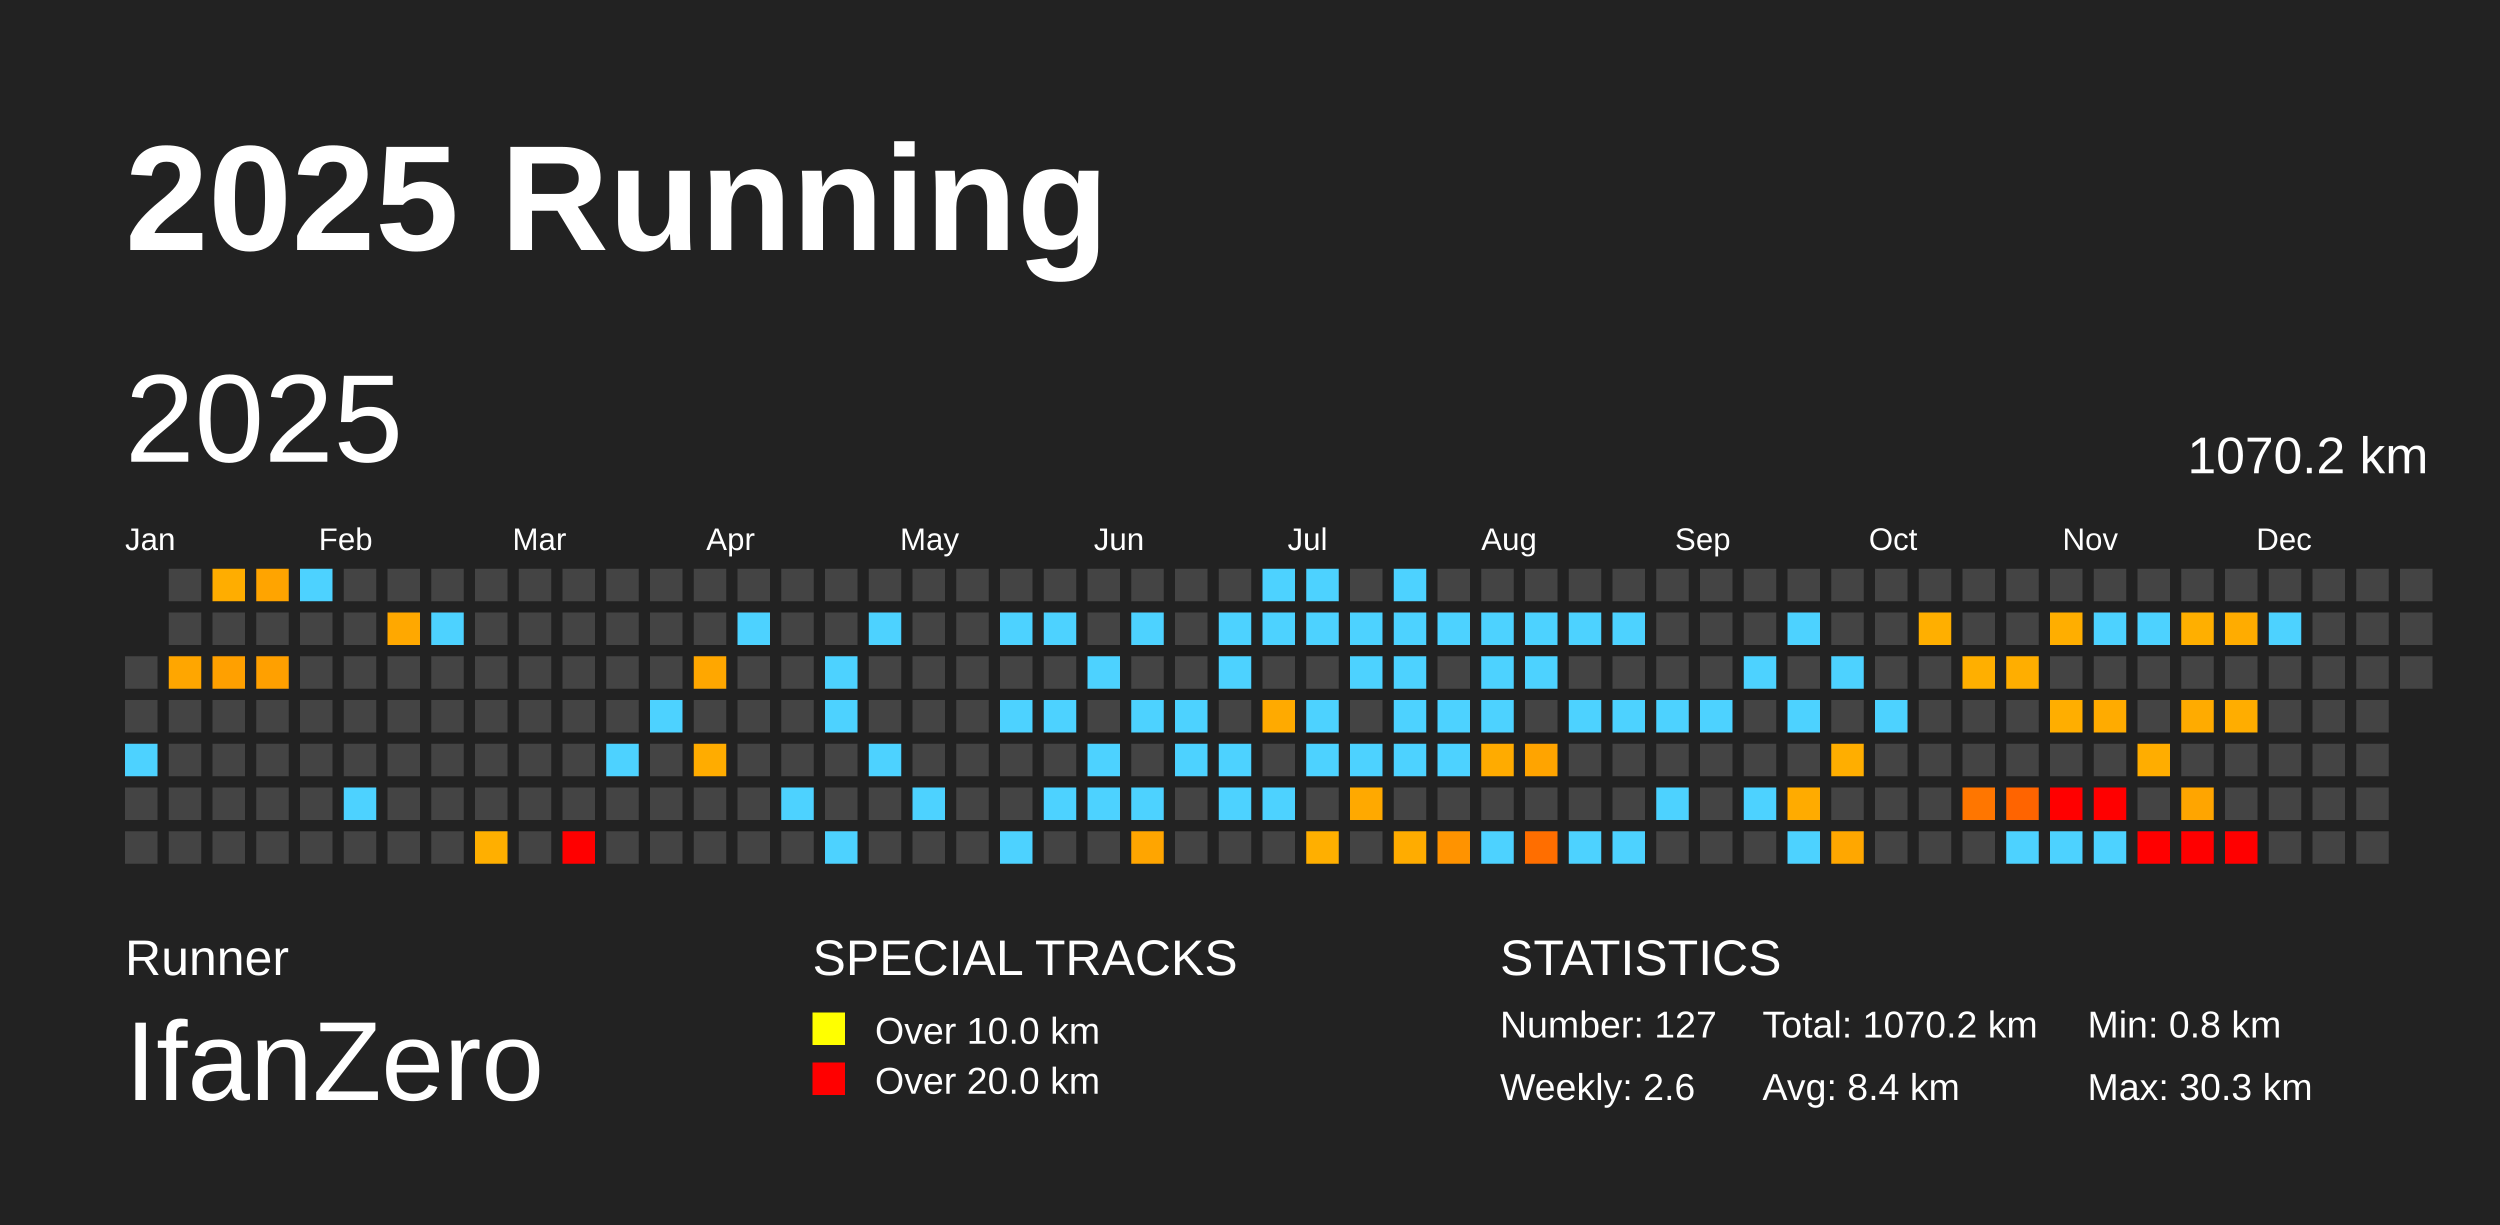
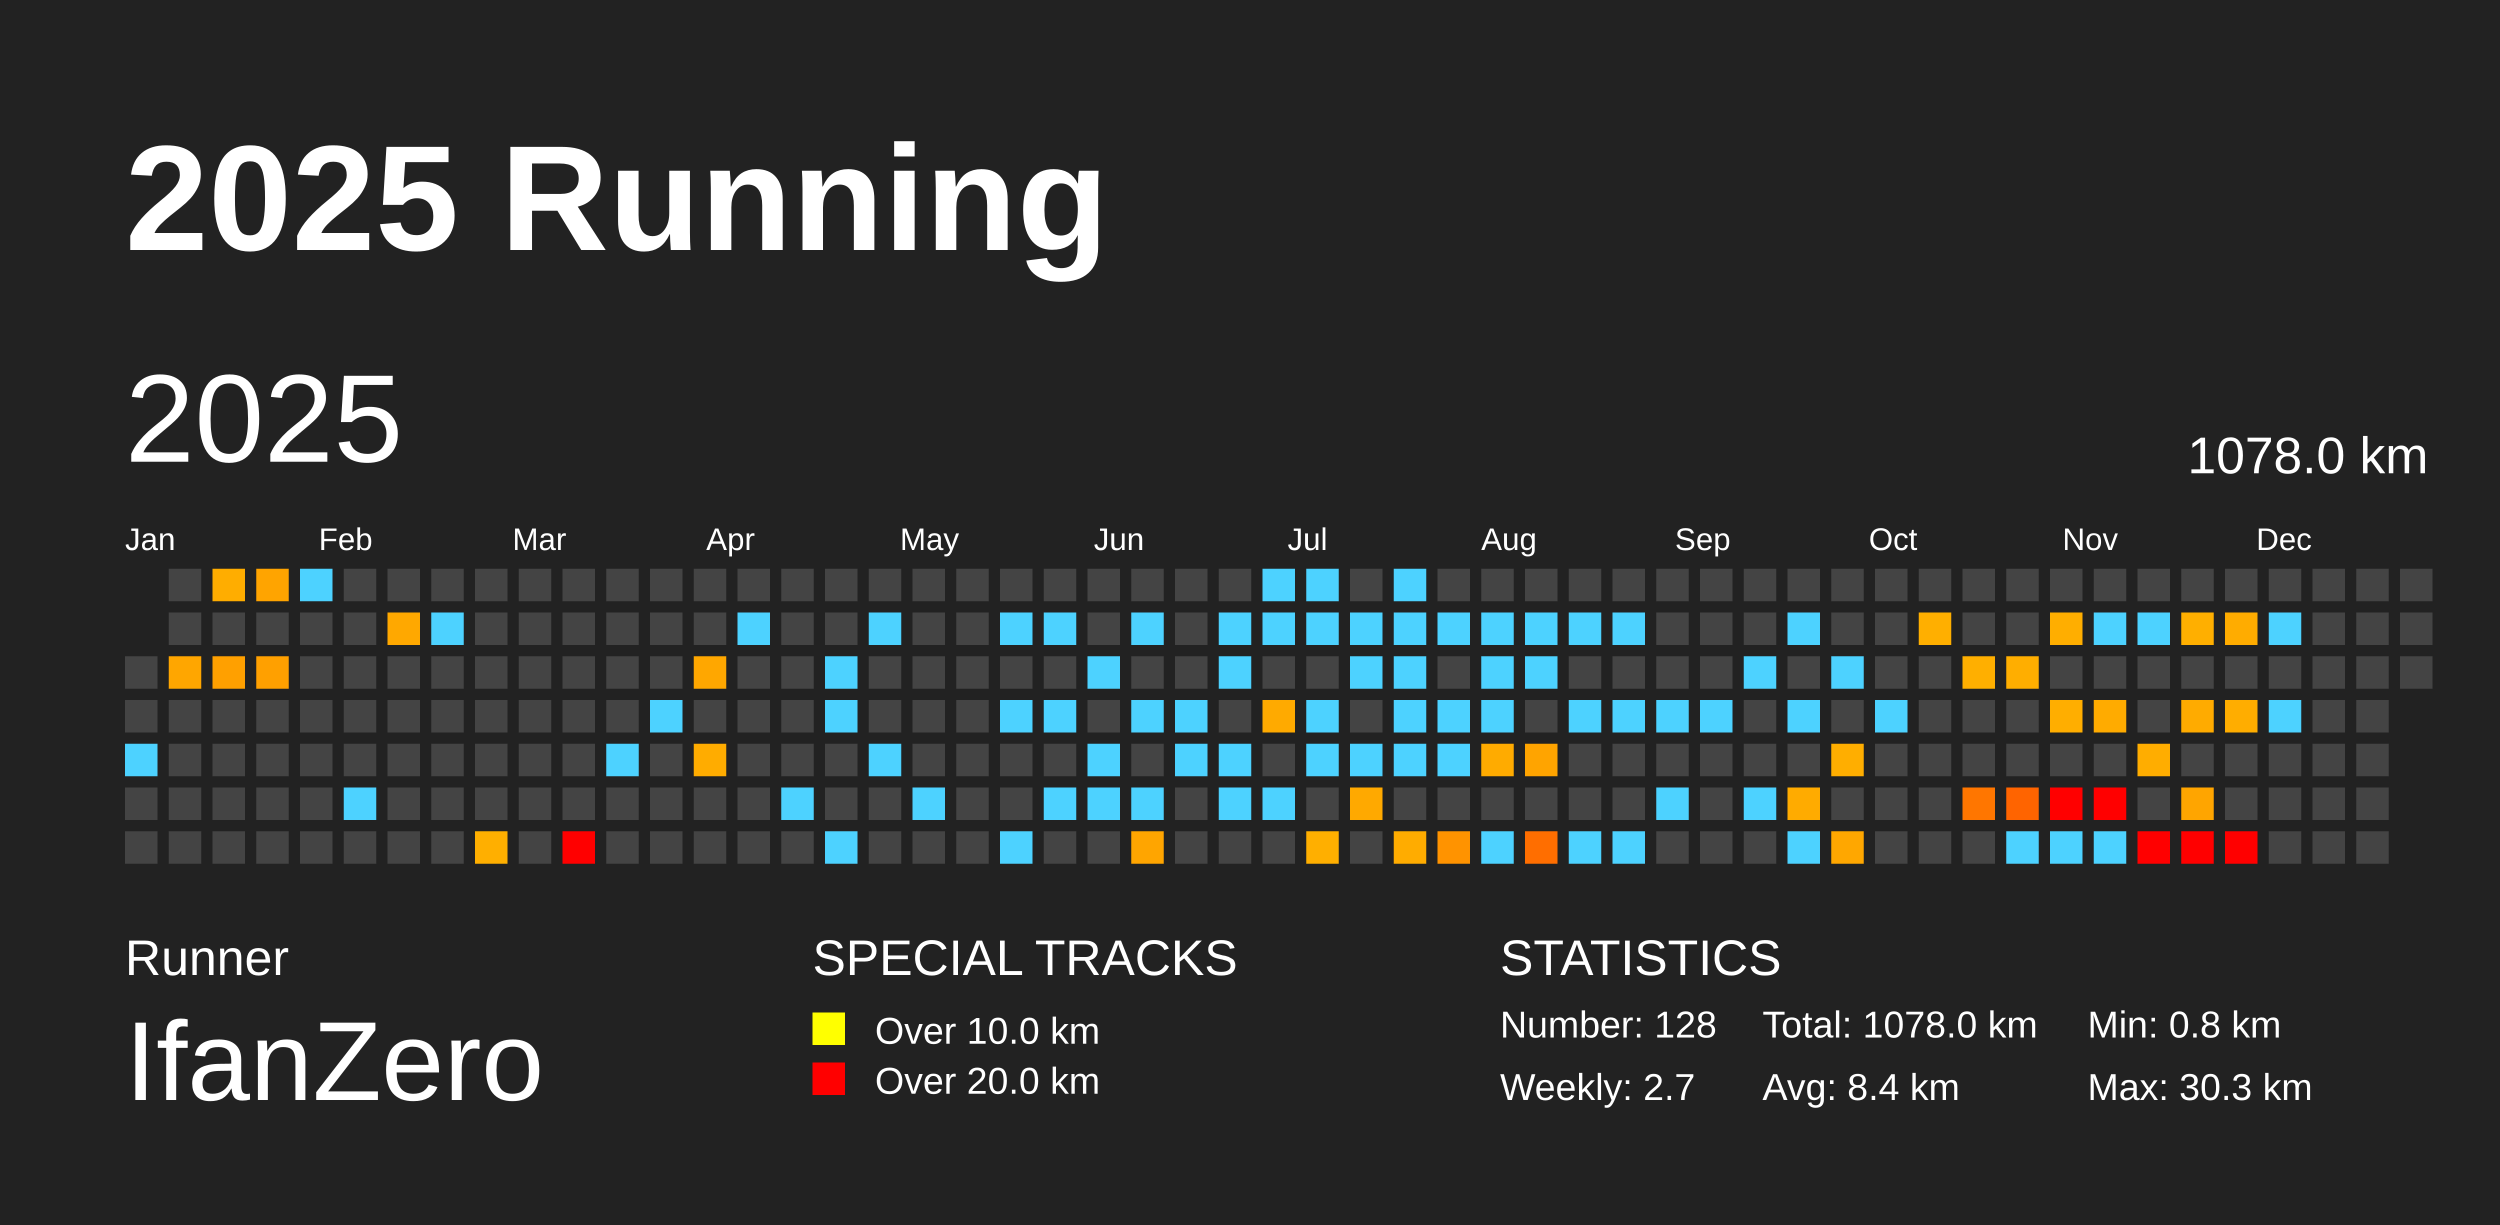
<svg xmlns="http://www.w3.org/2000/svg" baseProfile="full" height="98mm" version="1.1" viewBox="0,0,200,98" width="200mm">
  <defs />
  <rect fill="#222222" height="98" width="200" x="0" y="0" />
  <text fill="#FFFFFF" style="font-size:12px; font-family:Arial; font-weight:bold;" x="10" y="20">2025 Running</text>
  <text fill="#FFFFFF" style="font-size:4px; font-family:Arial" x="10" y="78">Runner</text>
  <text fill="#FFFFFF" style="font-size:9px; font-family:Arial" x="10" y="88">IfanZero</text>
  <text fill="#FFFFFF" style="font-size:4px; font-family:Arial" x="65" y="78">SPECIAL TRACKS</text>
  <rect fill="yellow" height="2.6" width="2.6" x="65" y="81" />
  <text fill="#FFFFFF" style="font-size:3px; font-family:Arial" x="70" y="83.5">Over 10.0 km</text>
  <rect fill="red" height="2.6" width="2.6" x="65" y="85" />
  <text fill="#FFFFFF" style="font-size:3px; font-family:Arial" x="70" y="87.5">Over 20.0 km</text>
  <text fill="#FFFFFF" style="font-size:4px; font-family:Arial" x="120" y="78">STATISTICS</text>
-   <text fill="#FFFFFF" style="font-size:3px; font-family:Arial" x="120" y="83">Number: 127</text>
-   <text fill="#FFFFFF" style="font-size:3px; font-family:Arial" x="120" y="88">Weekly: 2.6</text>
-   <text fill="#FFFFFF" style="font-size:3px; font-family:Arial" x="141" y="83">Total: 1070.2 km</text>
+   <text fill="#FFFFFF" style="font-size:3px; font-family:Arial" x="120" y="83">Number: 128</text>
+   <text fill="#FFFFFF" style="font-size:3px; font-family:Arial" x="120" y="88">Weekly: 2.7</text>
+   <text fill="#FFFFFF" style="font-size:3px; font-family:Arial" x="141" y="83">Total: 1078.0 km</text>
  <text fill="#FFFFFF" style="font-size:3px; font-family:Arial" x="141" y="88">Avg: 8.4 km</text>
  <text fill="#FFFFFF" style="font-size:3px; font-family:Arial" x="167" y="83">Min: 0.8 km</text>
  <text fill="#FFFFFF" style="font-size:3px; font-family:Arial" x="167" y="88">Max: 30.3 km</text>
  <text dominant-baseline="hanging" fill="#FFFFFF" style="font-size:10.0px; font-family:Arial;" x="10" y="30">2025</text>
-   <text dominant-baseline="hanging" fill="#FFFFFF" style="font-size:4.125px; font-family:Arial;" x="175" y="35">1070.2 km</text>
+   <text dominant-baseline="hanging" fill="#FFFFFF" style="font-size:4.125px; font-family:Arial;" x="175" y="35">1078.0 km</text>
  <text fill="#FFFFFF" style="font-size:2.5px; font-family:Arial" x="10.0" y="44">Jan</text>
  <text fill="#FFFFFF" style="font-size:2.5px; font-family:Arial" x="25.5" y="44">Feb</text>
  <text fill="#FFFFFF" style="font-size:2.5px; font-family:Arial" x="41.0" y="44">Mar</text>
  <text fill="#FFFFFF" style="font-size:2.5px; font-family:Arial" x="56.5" y="44">Apr</text>
  <text fill="#FFFFFF" style="font-size:2.5px; font-family:Arial" x="72.0" y="44">May</text>
  <text fill="#FFFFFF" style="font-size:2.5px; font-family:Arial" x="87.5" y="44">Jun</text>
  <text fill="#FFFFFF" style="font-size:2.5px; font-family:Arial" x="103.0" y="44">Jul</text>
  <text fill="#FFFFFF" style="font-size:2.5px; font-family:Arial" x="118.5" y="44">Aug</text>
  <text fill="#FFFFFF" style="font-size:2.5px; font-family:Arial" x="134.0" y="44">Sep</text>
  <text fill="#FFFFFF" style="font-size:2.5px; font-family:Arial" x="149.5" y="44">Oct</text>
  <text fill="#FFFFFF" style="font-size:2.5px; font-family:Arial" x="165.0" y="44">Nov</text>
  <text fill="#FFFFFF" style="font-size:2.5px; font-family:Arial" x="180.5" y="44">Dec</text>
  <rect fill="#444444" height="2.6" width="2.6" x="10.0" y="52.5" />
  <rect fill="#444444" height="2.6" width="2.6" x="10.0" y="56.0" />
  <rect fill="#4dd2ff" height="2.6" width="2.6" x="10.0" y="59.5" />
  <rect fill="#444444" height="2.6" width="2.6" x="10.0" y="63.0" />
  <rect fill="#444444" height="2.6" width="2.6" x="10.0" y="66.5" />
  <rect fill="#444444" height="2.6" width="2.6" x="13.5" y="45.5" />
  <rect fill="#444444" height="2.6" width="2.6" x="13.5" y="49.0" />
  <rect fill="#ffa600" height="2.6" width="2.6" x="13.5" y="52.5" />
  <rect fill="#444444" height="2.6" width="2.6" x="13.5" y="56.0" />
  <rect fill="#444444" height="2.6" width="2.6" x="13.5" y="59.5" />
  <rect fill="#444444" height="2.6" width="2.6" x="13.5" y="63.0" />
  <rect fill="#444444" height="2.6" width="2.6" x="13.5" y="66.5" />
  <rect fill="#ffad00" height="2.6" width="2.6" x="17.0" y="45.5" />
  <rect fill="#444444" height="2.6" width="2.6" x="17.0" y="49.0" />
  <rect fill="#ffa000" height="2.6" width="2.6" x="17.0" y="52.5" />
  <rect fill="#444444" height="2.6" width="2.6" x="17.0" y="56.0" />
  <rect fill="#444444" height="2.6" width="2.6" x="17.0" y="59.5" />
  <rect fill="#444444" height="2.6" width="2.6" x="17.0" y="63.0" />
  <rect fill="#444444" height="2.6" width="2.6" x="17.0" y="66.5" />
  <rect fill="#ffa400" height="2.6" width="2.6" x="20.5" y="45.5" />
  <rect fill="#444444" height="2.6" width="2.6" x="20.5" y="49.0" />
  <rect fill="#ffa000" height="2.6" width="2.6" x="20.5" y="52.5" />
  <rect fill="#444444" height="2.6" width="2.6" x="20.5" y="56.0" />
  <rect fill="#444444" height="2.6" width="2.6" x="20.5" y="59.5" />
  <rect fill="#444444" height="2.6" width="2.6" x="20.5" y="63.0" />
  <rect fill="#444444" height="2.6" width="2.6" x="20.5" y="66.5" />
  <rect fill="#4dd2ff" height="2.6" width="2.6" x="24.0" y="45.5" />
  <rect fill="#444444" height="2.6" width="2.6" x="24.0" y="49.0" />
  <rect fill="#444444" height="2.6" width="2.6" x="24.0" y="52.5" />
  <rect fill="#444444" height="2.6" width="2.6" x="24.0" y="56.0" />
  <rect fill="#444444" height="2.6" width="2.6" x="24.0" y="59.5" />
  <rect fill="#444444" height="2.6" width="2.6" x="24.0" y="63.0" />
  <rect fill="#444444" height="2.6" width="2.6" x="24.0" y="66.5" />
  <rect fill="#444444" height="2.6" width="2.6" x="27.5" y="45.5" />
  <rect fill="#444444" height="2.6" width="2.6" x="27.5" y="49.0" />
  <rect fill="#444444" height="2.6" width="2.6" x="27.5" y="52.5" />
  <rect fill="#444444" height="2.6" width="2.6" x="27.5" y="56.0" />
  <rect fill="#444444" height="2.6" width="2.6" x="27.5" y="59.5" />
  <rect fill="#4dd2ff" height="2.6" width="2.6" x="27.5" y="63.0" />
  <rect fill="#444444" height="2.6" width="2.6" x="27.5" y="66.5" />
  <rect fill="#444444" height="2.6" width="2.6" x="31.0" y="45.5" />
  <rect fill="#ffa800" height="2.6" width="2.6" x="31.0" y="49.0" />
  <rect fill="#444444" height="2.6" width="2.6" x="31.0" y="52.5" />
  <rect fill="#444444" height="2.6" width="2.6" x="31.0" y="56.0" />
  <rect fill="#444444" height="2.6" width="2.6" x="31.0" y="59.5" />
  <rect fill="#444444" height="2.6" width="2.6" x="31.0" y="63.0" />
  <rect fill="#444444" height="2.6" width="2.6" x="31.0" y="66.5" />
  <rect fill="#444444" height="2.6" width="2.6" x="34.5" y="45.5" />
  <rect fill="#4dd2ff" height="2.6" width="2.6" x="34.5" y="49.0" />
  <rect fill="#444444" height="2.6" width="2.6" x="34.5" y="52.5" />
  <rect fill="#444444" height="2.6" width="2.6" x="34.5" y="56.0" />
  <rect fill="#444444" height="2.6" width="2.6" x="34.5" y="59.5" />
  <rect fill="#444444" height="2.6" width="2.6" x="34.5" y="63.0" />
  <rect fill="#444444" height="2.6" width="2.6" x="34.5" y="66.5" />
  <rect fill="#444444" height="2.6" width="2.6" x="38.0" y="45.5" />
  <rect fill="#444444" height="2.6" width="2.6" x="38.0" y="49.0" />
  <rect fill="#444444" height="2.6" width="2.6" x="38.0" y="52.5" />
  <rect fill="#444444" height="2.6" width="2.6" x="38.0" y="56.0" />
  <rect fill="#444444" height="2.6" width="2.6" x="38.0" y="59.5" />
  <rect fill="#444444" height="2.6" width="2.6" x="38.0" y="63.0" />
  <rect fill="#ffaf00" height="2.6" width="2.6" x="38.0" y="66.5" />
  <rect fill="#444444" height="2.6" width="2.6" x="41.5" y="45.5" />
  <rect fill="#444444" height="2.6" width="2.6" x="41.5" y="49.0" />
  <rect fill="#444444" height="2.6" width="2.6" x="41.5" y="52.5" />
  <rect fill="#444444" height="2.6" width="2.6" x="41.5" y="56.0" />
  <rect fill="#444444" height="2.6" width="2.6" x="41.5" y="59.5" />
  <rect fill="#444444" height="2.6" width="2.6" x="41.5" y="63.0" />
  <rect fill="#444444" height="2.6" width="2.6" x="41.5" y="66.5" />
  <rect fill="#444444" height="2.6" width="2.6" x="45.0" y="45.5" />
  <rect fill="#444444" height="2.6" width="2.6" x="45.0" y="49.0" />
  <rect fill="#444444" height="2.6" width="2.6" x="45.0" y="52.5" />
  <rect fill="#444444" height="2.6" width="2.6" x="45.0" y="56.0" />
  <rect fill="#444444" height="2.6" width="2.6" x="45.0" y="59.5" />
  <rect fill="#444444" height="2.6" width="2.6" x="45.0" y="63.0" />
  <rect fill="red" height="2.6" width="2.6" x="45.0" y="66.5" />
  <rect fill="#444444" height="2.6" width="2.6" x="48.5" y="45.5" />
  <rect fill="#444444" height="2.6" width="2.6" x="48.5" y="49.0" />
  <rect fill="#444444" height="2.6" width="2.6" x="48.5" y="52.5" />
  <rect fill="#444444" height="2.6" width="2.6" x="48.5" y="56.0" />
  <rect fill="#4dd2ff" height="2.6" width="2.6" x="48.5" y="59.5" />
  <rect fill="#444444" height="2.6" width="2.6" x="48.5" y="63.0" />
  <rect fill="#444444" height="2.6" width="2.6" x="48.5" y="66.5" />
  <rect fill="#444444" height="2.6" width="2.6" x="52.0" y="45.5" />
  <rect fill="#444444" height="2.6" width="2.6" x="52.0" y="49.0" />
  <rect fill="#444444" height="2.6" width="2.6" x="52.0" y="52.5" />
  <rect fill="#4dd2ff" height="2.6" width="2.6" x="52.0" y="56.0" />
  <rect fill="#444444" height="2.6" width="2.6" x="52.0" y="59.5" />
  <rect fill="#444444" height="2.6" width="2.6" x="52.0" y="63.0" />
  <rect fill="#444444" height="2.6" width="2.6" x="52.0" y="66.5" />
  <rect fill="#444444" height="2.6" width="2.6" x="55.5" y="45.5" />
  <rect fill="#444444" height="2.6" width="2.6" x="55.5" y="49.0" />
  <rect fill="#ffa700" height="2.6" width="2.6" x="55.5" y="52.5" />
  <rect fill="#444444" height="2.6" width="2.6" x="55.5" y="56.0" />
  <rect fill="#ffac00" height="2.6" width="2.6" x="55.5" y="59.5" />
  <rect fill="#444444" height="2.6" width="2.6" x="55.5" y="63.0" />
  <rect fill="#444444" height="2.6" width="2.6" x="55.5" y="66.5" />
  <rect fill="#444444" height="2.6" width="2.6" x="59.0" y="45.5" />
  <rect fill="#4dd2ff" height="2.6" width="2.6" x="59.0" y="49.0" />
  <rect fill="#444444" height="2.6" width="2.6" x="59.0" y="52.5" />
  <rect fill="#444444" height="2.6" width="2.6" x="59.0" y="56.0" />
  <rect fill="#444444" height="2.6" width="2.6" x="59.0" y="59.5" />
  <rect fill="#444444" height="2.6" width="2.6" x="59.0" y="63.0" />
  <rect fill="#444444" height="2.6" width="2.6" x="59.0" y="66.5" />
  <rect fill="#444444" height="2.6" width="2.6" x="62.5" y="45.5" />
  <rect fill="#444444" height="2.6" width="2.6" x="62.5" y="49.0" />
  <rect fill="#444444" height="2.6" width="2.6" x="62.5" y="52.5" />
  <rect fill="#444444" height="2.6" width="2.6" x="62.5" y="56.0" />
  <rect fill="#444444" height="2.6" width="2.6" x="62.5" y="59.5" />
  <rect fill="#4dd2ff" height="2.6" width="2.6" x="62.5" y="63.0" />
  <rect fill="#444444" height="2.6" width="2.6" x="62.5" y="66.5" />
  <rect fill="#444444" height="2.6" width="2.6" x="66.0" y="45.5" />
  <rect fill="#444444" height="2.6" width="2.6" x="66.0" y="49.0" />
  <rect fill="#4dd2ff" height="2.6" width="2.6" x="66.0" y="52.5" />
  <rect fill="#4dd2ff" height="2.6" width="2.6" x="66.0" y="56.0" />
  <rect fill="#444444" height="2.6" width="2.6" x="66.0" y="59.5" />
  <rect fill="#444444" height="2.6" width="2.6" x="66.0" y="63.0" />
  <rect fill="#4dd2ff" height="2.6" width="2.6" x="66.0" y="66.5" />
  <rect fill="#444444" height="2.6" width="2.6" x="69.5" y="45.5" />
  <rect fill="#4dd2ff" height="2.6" width="2.6" x="69.5" y="49.0" />
  <rect fill="#444444" height="2.6" width="2.6" x="69.5" y="52.5" />
  <rect fill="#444444" height="2.6" width="2.6" x="69.5" y="56.0" />
  <rect fill="#4dd2ff" height="2.6" width="2.6" x="69.5" y="59.5" />
  <rect fill="#444444" height="2.6" width="2.6" x="69.5" y="63.0" />
  <rect fill="#444444" height="2.6" width="2.6" x="69.5" y="66.5" />
  <rect fill="#444444" height="2.6" width="2.6" x="73.0" y="45.5" />
  <rect fill="#444444" height="2.6" width="2.6" x="73.0" y="49.0" />
  <rect fill="#444444" height="2.6" width="2.6" x="73.0" y="52.5" />
  <rect fill="#444444" height="2.6" width="2.6" x="73.0" y="56.0" />
  <rect fill="#444444" height="2.6" width="2.6" x="73.0" y="59.5" />
  <rect fill="#4dd2ff" height="2.6" width="2.6" x="73.0" y="63.0" />
  <rect fill="#444444" height="2.6" width="2.6" x="73.0" y="66.5" />
  <rect fill="#444444" height="2.6" width="2.6" x="76.5" y="45.5" />
  <rect fill="#444444" height="2.6" width="2.6" x="76.5" y="49.0" />
  <rect fill="#444444" height="2.6" width="2.6" x="76.5" y="52.5" />
  <rect fill="#444444" height="2.6" width="2.6" x="76.5" y="56.0" />
  <rect fill="#444444" height="2.6" width="2.6" x="76.5" y="59.5" />
  <rect fill="#444444" height="2.6" width="2.6" x="76.5" y="63.0" />
  <rect fill="#444444" height="2.6" width="2.6" x="76.5" y="66.5" />
  <rect fill="#444444" height="2.6" width="2.6" x="80.0" y="45.5" />
  <rect fill="#4dd2ff" height="2.6" width="2.6" x="80.0" y="49.0" />
  <rect fill="#444444" height="2.6" width="2.6" x="80.0" y="52.5" />
  <rect fill="#4dd2ff" height="2.6" width="2.6" x="80.0" y="56.0" />
  <rect fill="#444444" height="2.6" width="2.6" x="80.0" y="59.5" />
  <rect fill="#444444" height="2.6" width="2.6" x="80.0" y="63.0" />
  <rect fill="#4dd2ff" height="2.6" width="2.6" x="80.0" y="66.5" />
  <rect fill="#444444" height="2.6" width="2.6" x="83.5" y="45.5" />
  <rect fill="#4dd2ff" height="2.6" width="2.6" x="83.5" y="49.0" />
  <rect fill="#444444" height="2.6" width="2.6" x="83.5" y="52.5" />
  <rect fill="#4dd2ff" height="2.6" width="2.6" x="83.5" y="56.0" />
  <rect fill="#444444" height="2.6" width="2.6" x="83.5" y="59.5" />
  <rect fill="#4dd2ff" height="2.6" width="2.6" x="83.5" y="63.0" />
  <rect fill="#444444" height="2.6" width="2.6" x="83.5" y="66.5" />
  <rect fill="#444444" height="2.6" width="2.6" x="87.0" y="45.5" />
  <rect fill="#444444" height="2.6" width="2.6" x="87.0" y="49.0" />
  <rect fill="#4dd2ff" height="2.6" width="2.6" x="87.0" y="52.5" />
  <rect fill="#444444" height="2.6" width="2.6" x="87.0" y="56.0" />
  <rect fill="#4dd2ff" height="2.6" width="2.6" x="87.0" y="59.5" />
  <rect fill="#4dd2ff" height="2.6" width="2.6" x="87.0" y="63.0" />
  <rect fill="#444444" height="2.6" width="2.6" x="87.0" y="66.5" />
  <rect fill="#444444" height="2.6" width="2.6" x="90.5" y="45.5" />
  <rect fill="#4dd2ff" height="2.6" width="2.6" x="90.5" y="49.0" />
  <rect fill="#444444" height="2.6" width="2.6" x="90.5" y="52.5" />
  <rect fill="#4dd2ff" height="2.6" width="2.6" x="90.5" y="56.0" />
  <rect fill="#444444" height="2.6" width="2.6" x="90.5" y="59.5" />
  <rect fill="#4dd2ff" height="2.6" width="2.6" x="90.5" y="63.0" />
  <rect fill="#ffa500" height="2.6" width="2.6" x="90.5" y="66.5" />
  <rect fill="#444444" height="2.6" width="2.6" x="94.0" y="45.5" />
  <rect fill="#444444" height="2.6" width="2.6" x="94.0" y="49.0" />
  <rect fill="#444444" height="2.6" width="2.6" x="94.0" y="52.5" />
  <rect fill="#4dd2ff" height="2.6" width="2.6" x="94.0" y="56.0" />
  <rect fill="#4dd2ff" height="2.6" width="2.6" x="94.0" y="59.5" />
  <rect fill="#444444" height="2.6" width="2.6" x="94.0" y="63.0" />
  <rect fill="#444444" height="2.6" width="2.6" x="94.0" y="66.5" />
  <rect fill="#444444" height="2.6" width="2.6" x="97.5" y="45.5" />
  <rect fill="#4dd2ff" height="2.6" width="2.6" x="97.5" y="49.0" />
  <rect fill="#4dd2ff" height="2.6" width="2.6" x="97.5" y="52.5" />
  <rect fill="#444444" height="2.6" width="2.6" x="97.5" y="56.0" />
  <rect fill="#4dd2ff" height="2.6" width="2.6" x="97.5" y="59.5" />
  <rect fill="#4dd2ff" height="2.6" width="2.6" x="97.5" y="63.0" />
  <rect fill="#444444" height="2.6" width="2.6" x="97.5" y="66.5" />
  <rect fill="#4dd2ff" height="2.6" width="2.6" x="101.0" y="45.5" />
  <rect fill="#4dd2ff" height="2.6" width="2.6" x="101.0" y="49.0" />
  <rect fill="#444444" height="2.6" width="2.6" x="101.0" y="52.5" />
  <rect fill="#ffaa00" height="2.6" width="2.6" x="101.0" y="56.0" />
  <rect fill="#444444" height="2.6" width="2.6" x="101.0" y="59.5" />
  <rect fill="#4dd2ff" height="2.6" width="2.6" x="101.0" y="63.0" />
  <rect fill="#444444" height="2.6" width="2.6" x="101.0" y="66.5" />
  <rect fill="#4dd2ff" height="2.6" width="2.6" x="104.5" y="45.5" />
  <rect fill="#4dd2ff" height="2.6" width="2.6" x="104.5" y="49.0" />
  <rect fill="#444444" height="2.6" width="2.6" x="104.5" y="52.5" />
  <rect fill="#4dd2ff" height="2.6" width="2.6" x="104.5" y="56.0" />
  <rect fill="#4dd2ff" height="2.6" width="2.6" x="104.5" y="59.5" />
  <rect fill="#444444" height="2.6" width="2.6" x="104.5" y="63.0" />
  <rect fill="#ffaf00" height="2.6" width="2.6" x="104.5" y="66.5" />
  <rect fill="#444444" height="2.6" width="2.6" x="108.0" y="45.5" />
  <rect fill="#4dd2ff" height="2.6" width="2.6" x="108.0" y="49.0" />
  <rect fill="#4dd2ff" height="2.6" width="2.6" x="108.0" y="52.5" />
  <rect fill="#444444" height="2.6" width="2.6" x="108.0" y="56.0" />
  <rect fill="#4dd2ff" height="2.6" width="2.6" x="108.0" y="59.5" />
  <rect fill="#ffa900" height="2.6" width="2.6" x="108.0" y="63.0" />
  <rect fill="#444444" height="2.6" width="2.6" x="108.0" y="66.5" />
  <rect fill="#4dd2ff" height="2.6" width="2.6" x="111.5" y="45.5" />
  <rect fill="#4dd2ff" height="2.6" width="2.6" x="111.5" y="49.0" />
  <rect fill="#4dd2ff" height="2.6" width="2.6" x="111.5" y="52.5" />
  <rect fill="#4dd2ff" height="2.6" width="2.6" x="111.5" y="56.0" />
  <rect fill="#4dd2ff" height="2.6" width="2.6" x="111.5" y="59.5" />
  <rect fill="#444444" height="2.6" width="2.6" x="111.5" y="63.0" />
  <rect fill="#ffac00" height="2.6" width="2.6" x="111.5" y="66.5" />
  <rect fill="#444444" height="2.6" width="2.6" x="115.0" y="45.5" />
  <rect fill="#4dd2ff" height="2.6" width="2.6" x="115.0" y="49.0" />
  <rect fill="#444444" height="2.6" width="2.6" x="115.0" y="52.5" />
  <rect fill="#4dd2ff" height="2.6" width="2.6" x="115.0" y="56.0" />
  <rect fill="#4dd2ff" height="2.6" width="2.6" x="115.0" y="59.5" />
  <rect fill="#444444" height="2.6" width="2.6" x="115.0" y="63.0" />
  <rect fill="#ff9300" height="2.6" width="2.6" x="115.0" y="66.5" />
  <rect fill="#444444" height="2.6" width="2.6" x="118.5" y="45.5" />
  <rect fill="#4dd2ff" height="2.6" width="2.6" x="118.5" y="49.0" />
  <rect fill="#4dd2ff" height="2.6" width="2.6" x="118.5" y="52.5" />
  <rect fill="#4dd2ff" height="2.6" width="2.6" x="118.5" y="56.0" />
  <rect fill="#ffab00" height="2.6" width="2.6" x="118.5" y="59.5" />
  <rect fill="#444444" height="2.6" width="2.6" x="118.5" y="63.0" />
  <rect fill="#4dd2ff" height="2.6" width="2.6" x="118.5" y="66.5" />
  <rect fill="#444444" height="2.6" width="2.6" x="122.0" y="45.5" />
  <rect fill="#4dd2ff" height="2.6" width="2.6" x="122.0" y="49.0" />
  <rect fill="#4dd2ff" height="2.6" width="2.6" x="122.0" y="52.5" />
  <rect fill="#444444" height="2.6" width="2.6" x="122.0" y="56.0" />
  <rect fill="#ffa400" height="2.6" width="2.6" x="122.0" y="59.5" />
  <rect fill="#444444" height="2.6" width="2.6" x="122.0" y="63.0" />
  <rect fill="#ff6e00" height="2.6" width="2.6" x="122.0" y="66.5" />
  <rect fill="#444444" height="2.6" width="2.6" x="125.5" y="45.5" />
  <rect fill="#4dd2ff" height="2.6" width="2.6" x="125.5" y="49.0" />
  <rect fill="#444444" height="2.6" width="2.6" x="125.5" y="52.5" />
  <rect fill="#4dd2ff" height="2.6" width="2.6" x="125.5" y="56.0" />
  <rect fill="#444444" height="2.6" width="2.6" x="125.5" y="59.5" />
  <rect fill="#444444" height="2.6" width="2.6" x="125.5" y="63.0" />
  <rect fill="#4dd2ff" height="2.6" width="2.6" x="125.5" y="66.5" />
  <rect fill="#444444" height="2.6" width="2.6" x="129.0" y="45.5" />
  <rect fill="#4dd2ff" height="2.6" width="2.6" x="129.0" y="49.0" />
  <rect fill="#444444" height="2.6" width="2.6" x="129.0" y="52.5" />
  <rect fill="#4dd2ff" height="2.6" width="2.6" x="129.0" y="56.0" />
  <rect fill="#444444" height="2.6" width="2.6" x="129.0" y="59.5" />
  <rect fill="#444444" height="2.6" width="2.6" x="129.0" y="63.0" />
  <rect fill="#4dd2ff" height="2.6" width="2.6" x="129.0" y="66.5" />
  <rect fill="#444444" height="2.6" width="2.6" x="132.5" y="45.5" />
  <rect fill="#444444" height="2.6" width="2.6" x="132.5" y="49.0" />
  <rect fill="#444444" height="2.6" width="2.6" x="132.5" y="52.5" />
  <rect fill="#4dd2ff" height="2.6" width="2.6" x="132.5" y="56.0" />
  <rect fill="#444444" height="2.6" width="2.6" x="132.5" y="59.5" />
  <rect fill="#4dd2ff" height="2.6" width="2.6" x="132.5" y="63.0" />
  <rect fill="#444444" height="2.6" width="2.6" x="132.5" y="66.5" />
  <rect fill="#444444" height="2.6" width="2.6" x="136.0" y="45.5" />
  <rect fill="#444444" height="2.6" width="2.6" x="136.0" y="49.0" />
  <rect fill="#444444" height="2.6" width="2.6" x="136.0" y="52.5" />
  <rect fill="#4dd2ff" height="2.6" width="2.6" x="136.0" y="56.0" />
  <rect fill="#444444" height="2.6" width="2.6" x="136.0" y="59.5" />
  <rect fill="#444444" height="2.6" width="2.6" x="136.0" y="63.0" />
  <rect fill="#444444" height="2.6" width="2.6" x="136.0" y="66.5" />
  <rect fill="#444444" height="2.6" width="2.6" x="139.5" y="45.5" />
  <rect fill="#444444" height="2.6" width="2.6" x="139.5" y="49.0" />
  <rect fill="#4dd2ff" height="2.6" width="2.6" x="139.5" y="52.5" />
  <rect fill="#444444" height="2.6" width="2.6" x="139.5" y="56.0" />
  <rect fill="#444444" height="2.6" width="2.6" x="139.5" y="59.5" />
  <rect fill="#4dd2ff" height="2.6" width="2.6" x="139.5" y="63.0" />
  <rect fill="#444444" height="2.6" width="2.6" x="139.5" y="66.5" />
  <rect fill="#444444" height="2.6" width="2.6" x="143.0" y="45.5" />
  <rect fill="#4dd2ff" height="2.6" width="2.6" x="143.0" y="49.0" />
  <rect fill="#444444" height="2.6" width="2.6" x="143.0" y="52.5" />
  <rect fill="#4dd2ff" height="2.6" width="2.6" x="143.0" y="56.0" />
  <rect fill="#444444" height="2.6" width="2.6" x="143.0" y="59.5" />
  <rect fill="#ffab00" height="2.6" width="2.6" x="143.0" y="63.0" />
  <rect fill="#4dd2ff" height="2.6" width="2.6" x="143.0" y="66.5" />
  <rect fill="#444444" height="2.6" width="2.6" x="146.5" y="45.5" />
  <rect fill="#444444" height="2.6" width="2.6" x="146.5" y="49.0" />
  <rect fill="#4dd2ff" height="2.6" width="2.6" x="146.5" y="52.5" />
  <rect fill="#444444" height="2.6" width="2.6" x="146.5" y="56.0" />
  <rect fill="#ffae00" height="2.6" width="2.6" x="146.5" y="59.5" />
  <rect fill="#444444" height="2.6" width="2.6" x="146.5" y="63.0" />
  <rect fill="#ffa700" height="2.6" width="2.6" x="146.5" y="66.5" />
  <rect fill="#444444" height="2.6" width="2.6" x="150.0" y="45.5" />
  <rect fill="#444444" height="2.6" width="2.6" x="150.0" y="49.0" />
  <rect fill="#444444" height="2.6" width="2.6" x="150.0" y="52.5" />
  <rect fill="#4dd2ff" height="2.6" width="2.6" x="150.0" y="56.0" />
  <rect fill="#444444" height="2.6" width="2.6" x="150.0" y="59.5" />
  <rect fill="#444444" height="2.6" width="2.6" x="150.0" y="63.0" />
  <rect fill="#444444" height="2.6" width="2.6" x="150.0" y="66.5" />
  <rect fill="#444444" height="2.6" width="2.6" x="153.5" y="45.5" />
  <rect fill="#ffaf00" height="2.6" width="2.6" x="153.5" y="49.0" />
  <rect fill="#444444" height="2.6" width="2.6" x="153.5" y="52.5" />
  <rect fill="#444444" height="2.6" width="2.6" x="153.5" y="56.0" />
  <rect fill="#444444" height="2.6" width="2.6" x="153.5" y="59.5" />
  <rect fill="#444444" height="2.6" width="2.6" x="153.5" y="63.0" />
  <rect fill="#444444" height="2.6" width="2.6" x="153.5" y="66.5" />
  <rect fill="#444444" height="2.6" width="2.6" x="157.0" y="45.5" />
  <rect fill="#444444" height="2.6" width="2.6" x="157.0" y="49.0" />
  <rect fill="#ffaf00" height="2.6" width="2.6" x="157.0" y="52.5" />
  <rect fill="#444444" height="2.6" width="2.6" x="157.0" y="56.0" />
  <rect fill="#444444" height="2.6" width="2.6" x="157.0" y="59.5" />
  <rect fill="#ff7600" height="2.6" width="2.6" x="157.0" y="63.0" />
  <rect fill="#444444" height="2.6" width="2.6" x="157.0" y="66.5" />
  <rect fill="#444444" height="2.6" width="2.6" x="160.5" y="45.5" />
  <rect fill="#444444" height="2.6" width="2.6" x="160.5" y="49.0" />
  <rect fill="#ffae00" height="2.6" width="2.6" x="160.5" y="52.5" />
  <rect fill="#444444" height="2.6" width="2.6" x="160.5" y="56.0" />
  <rect fill="#444444" height="2.6" width="2.6" x="160.5" y="59.5" />
  <rect fill="#ff6400" height="2.6" width="2.6" x="160.5" y="63.0" />
  <rect fill="#4dd2ff" height="2.6" width="2.6" x="160.5" y="66.5" />
  <rect fill="#444444" height="2.6" width="2.6" x="164.0" y="45.5" />
  <rect fill="#ffae00" height="2.6" width="2.6" x="164.0" y="49.0" />
  <rect fill="#444444" height="2.6" width="2.6" x="164.0" y="52.5" />
  <rect fill="#ffae00" height="2.6" width="2.6" x="164.0" y="56.0" />
  <rect fill="#444444" height="2.6" width="2.6" x="164.0" y="59.5" />
  <rect fill="red" height="2.6" width="2.6" x="164.0" y="63.0" />
  <rect fill="#4dd2ff" height="2.6" width="2.6" x="164.0" y="66.5" />
  <rect fill="#444444" height="2.6" width="2.6" x="167.5" y="45.5" />
  <rect fill="#4dd2ff" height="2.6" width="2.6" x="167.5" y="49.0" />
  <rect fill="#444444" height="2.6" width="2.6" x="167.5" y="52.5" />
  <rect fill="#ffab00" height="2.6" width="2.6" x="167.5" y="56.0" />
  <rect fill="#444444" height="2.6" width="2.6" x="167.5" y="59.5" />
  <rect fill="red" height="2.6" width="2.6" x="167.5" y="63.0" />
  <rect fill="#4dd2ff" height="2.6" width="2.6" x="167.5" y="66.5" />
  <rect fill="#444444" height="2.6" width="2.6" x="171.0" y="45.5" />
  <rect fill="#4dd2ff" height="2.6" width="2.6" x="171.0" y="49.0" />
  <rect fill="#444444" height="2.6" width="2.6" x="171.0" y="52.5" />
  <rect fill="#444444" height="2.6" width="2.6" x="171.0" y="56.0" />
  <rect fill="#ffad00" height="2.6" width="2.6" x="171.0" y="59.5" />
  <rect fill="#444444" height="2.6" width="2.6" x="171.0" y="63.0" />
  <rect fill="red" height="2.6" width="2.6" x="171.0" y="66.5" />
  <rect fill="#444444" height="2.6" width="2.6" x="174.5" y="45.5" />
  <rect fill="#ffaf00" height="2.6" width="2.6" x="174.5" y="49.0" />
  <rect fill="#444444" height="2.6" width="2.6" x="174.5" y="52.5" />
  <rect fill="#ffab00" height="2.6" width="2.6" x="174.5" y="56.0" />
  <rect fill="#444444" height="2.6" width="2.6" x="174.5" y="59.5" />
  <rect fill="#ffa500" height="2.6" width="2.6" x="174.5" y="63.0" />
  <rect fill="red" height="2.6" width="2.6" x="174.5" y="66.5" />
  <rect fill="#444444" height="2.6" width="2.6" x="178.0" y="45.5" />
  <rect fill="#ffac00" height="2.6" width="2.6" x="178.0" y="49.0" />
  <rect fill="#444444" height="2.6" width="2.6" x="178.0" y="52.5" />
  <rect fill="#ffad00" height="2.6" width="2.6" x="178.0" y="56.0" />
  <rect fill="#444444" height="2.6" width="2.6" x="178.0" y="59.5" />
  <rect fill="#444444" height="2.6" width="2.6" x="178.0" y="63.0" />
  <rect fill="red" height="2.6" width="2.6" x="178.0" y="66.5" />
  <rect fill="#444444" height="2.6" width="2.6" x="181.5" y="45.5" />
  <rect fill="#4dd2ff" height="2.6" width="2.6" x="181.5" y="49.0" />
  <rect fill="#444444" height="2.6" width="2.6" x="181.5" y="52.5" />
-   <rect fill="#444444" height="2.6" width="2.6" x="181.5" y="56.0" />
+   <rect fill="#4dd2ff" height="2.6" width="2.6" x="181.5" y="56.0" />
  <rect fill="#444444" height="2.6" width="2.6" x="181.5" y="59.5" />
  <rect fill="#444444" height="2.6" width="2.6" x="181.5" y="63.0" />
  <rect fill="#444444" height="2.6" width="2.6" x="181.5" y="66.5" />
  <rect fill="#444444" height="2.6" width="2.6" x="185.0" y="45.5" />
  <rect fill="#444444" height="2.6" width="2.6" x="185.0" y="49.0" />
  <rect fill="#444444" height="2.6" width="2.6" x="185.0" y="52.5" />
  <rect fill="#444444" height="2.6" width="2.6" x="185.0" y="56.0" />
  <rect fill="#444444" height="2.6" width="2.6" x="185.0" y="59.5" />
  <rect fill="#444444" height="2.6" width="2.6" x="185.0" y="63.0" />
  <rect fill="#444444" height="2.6" width="2.6" x="185.0" y="66.5" />
  <rect fill="#444444" height="2.6" width="2.6" x="188.5" y="45.5" />
  <rect fill="#444444" height="2.6" width="2.6" x="188.5" y="49.0" />
  <rect fill="#444444" height="2.6" width="2.6" x="188.5" y="52.5" />
  <rect fill="#444444" height="2.6" width="2.6" x="188.5" y="56.0" />
  <rect fill="#444444" height="2.6" width="2.6" x="188.5" y="59.5" />
  <rect fill="#444444" height="2.6" width="2.6" x="188.5" y="63.0" />
  <rect fill="#444444" height="2.6" width="2.6" x="188.5" y="66.5" />
  <rect fill="#444444" height="2.6" width="2.6" x="192.0" y="45.5" />
  <rect fill="#444444" height="2.6" width="2.6" x="192.0" y="49.0" />
  <rect fill="#444444" height="2.6" width="2.6" x="192.0" y="52.5" />
</svg>
